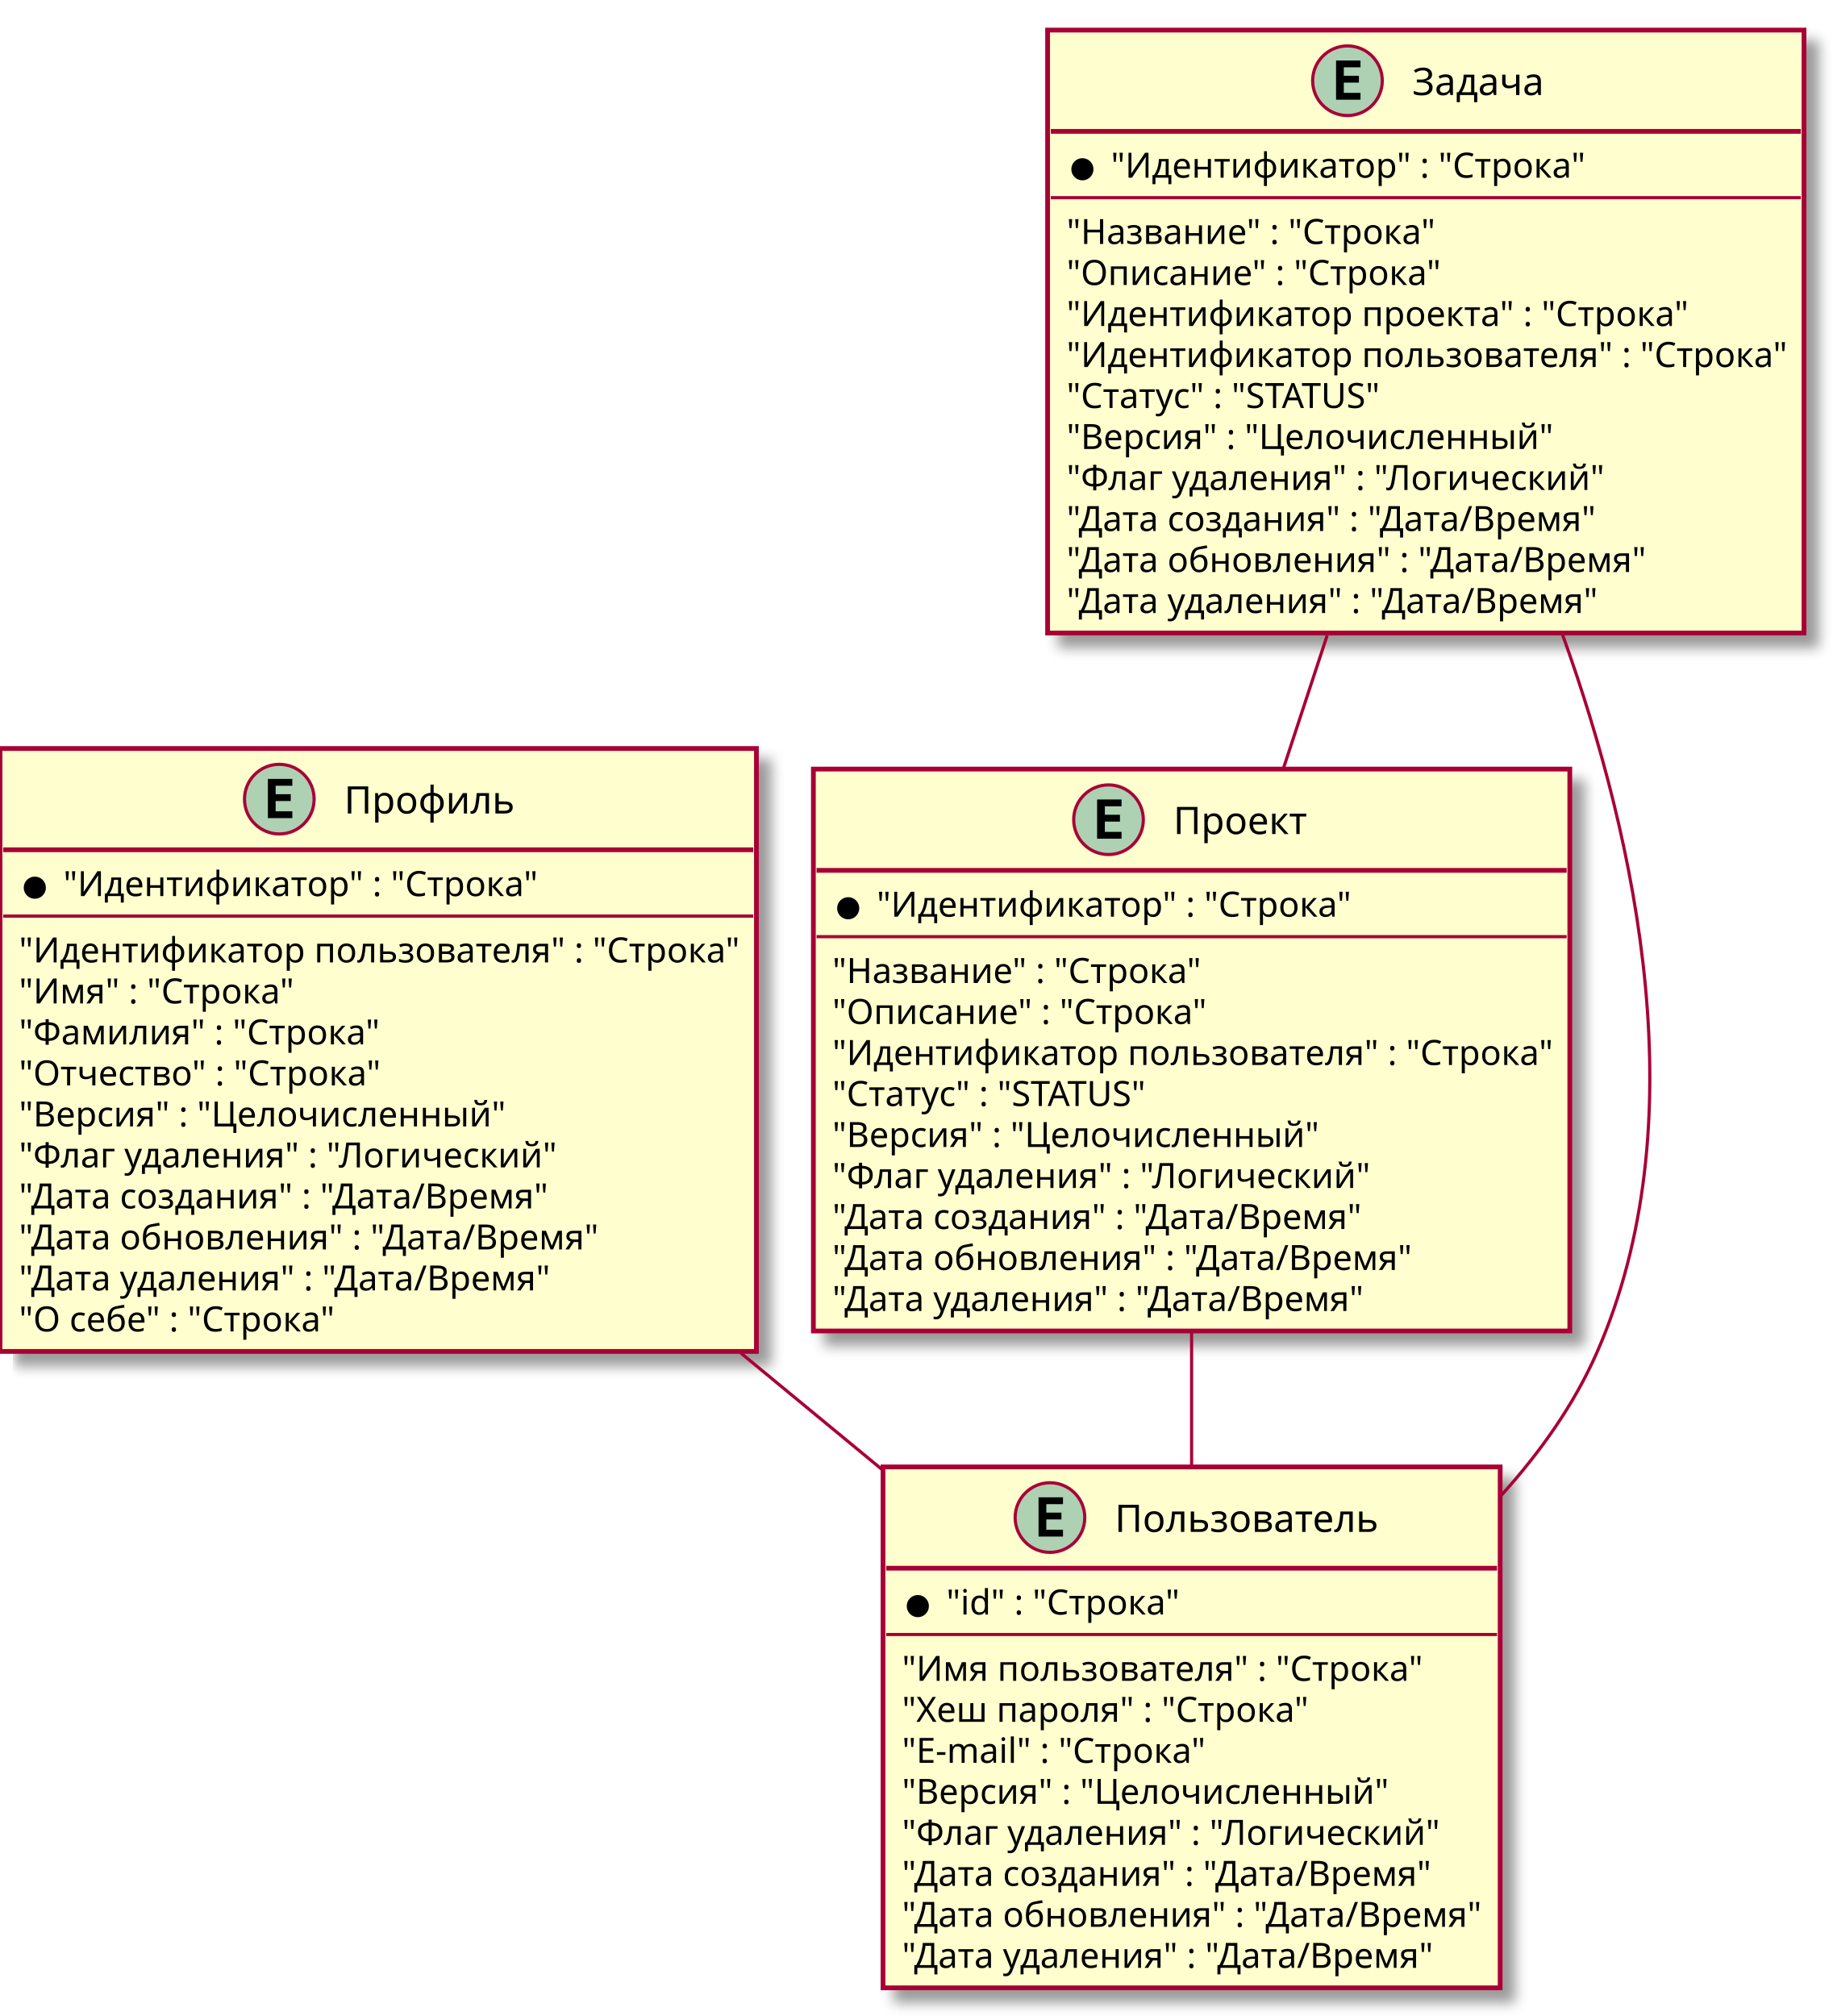
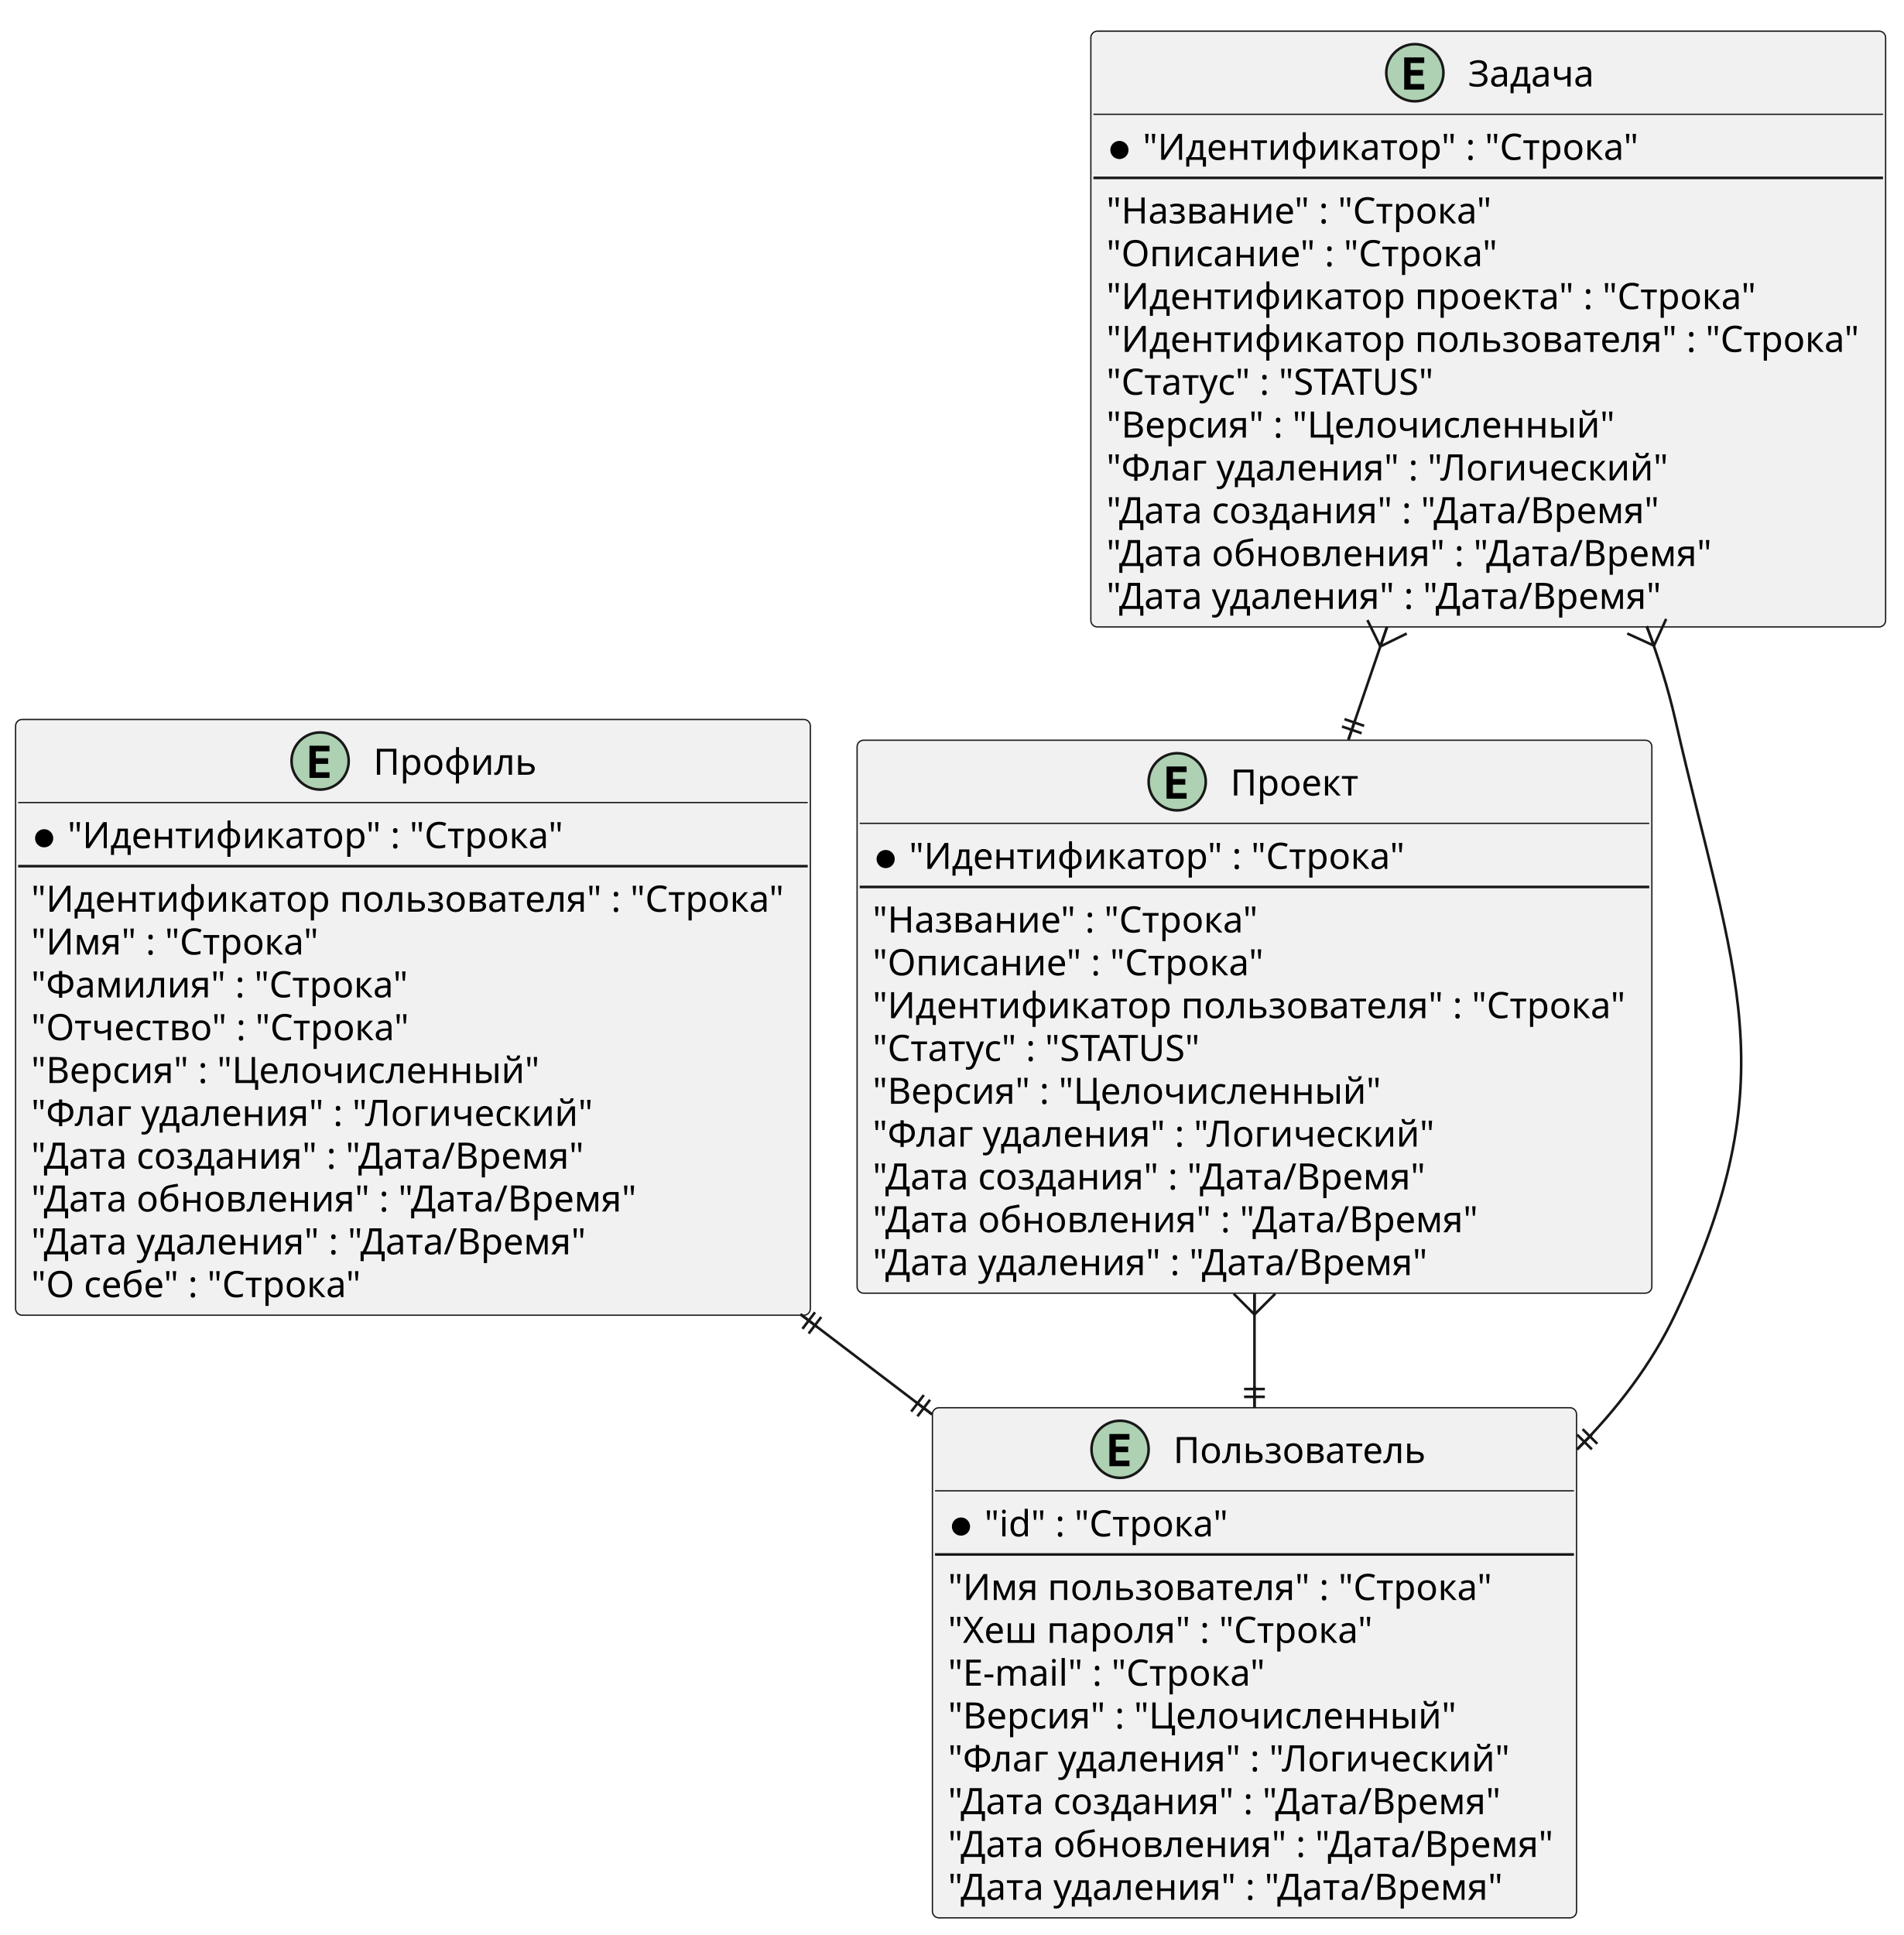
- <svg xmlns="http://www.w3.org/2000/svg" contentScriptType="application/ecmascript" contentStyleType="text/css" height="637px" preserveAspectRatio="none" style="width:579px;height:637px;" version="1.1" viewBox="0 0 579 637" width="579px" zoomAndPan="magnify">
-   <defs>
-     <filter height="300%" id="fhrgb8z" width="300%" x="-1" y="-1">
-       <feGaussianBlur result="blurOut" stdDeviation="2.0" />
-       <feColorMatrix in="blurOut" result="blurOut2" type="matrix" values="0 0 0 0 0 0 0 0 0 0 0 0 0 0 0 0 0 0 .4 0" />
-       <feOffset dx="4.0" dy="4.0" in="blurOut2" result="blurOut3" />
-       <feBlend in="SourceGraphic" in2="blurOut3" mode="normal" />
-     </filter>
-   </defs>
+ <svg xmlns="http://www.w3.org/2000/svg" contentStyleType="text/css" height="745px" preserveAspectRatio="none" style="width:733px;height:745px;background:#FFFFFF;" version="1.1" viewBox="0 0 733 745" width="733px" zoomAndPan="magnify">
+   <defs />
  <g>
-     <rect fill="#FEFECE" filter="url(#fhrgb8z)" height="190.506" style="stroke: #A80036; stroke-width: 1.5;" width="239" x="0" y="236.506" />
-     <ellipse cx="88.25" cy="252.506" fill="#ADD1B2" rx="11" ry="11" style="stroke: #A80036; stroke-width: 1.0;" />
-     <path d="M92.364,258.506 L84.644,258.506 L84.644,246.113 L92.364,246.113 L92.364,248.271 L87.093,248.271 L87.093,250.944 L91.866,250.944 L91.866,253.102 L87.093,253.102 L87.093,256.348 L92.364,256.348 Z " />
-     <text fill="#000000" font-family="sans-serif" font-size="12" lengthAdjust="spacingAndGlyphs" textLength="54" x="108.75" y="257.041">Профиль</text>
-     <line style="stroke: #A80036; stroke-width: 1.5;" x1="1" x2="238" y1="268.506" y2="268.506" />
-     <ellipse cx="11" cy="280.483" fill="#000000" rx="3" ry="3" style="stroke: #000000; stroke-width: 1.0;" />
-     <text fill="#000000" font-family="sans-serif" font-size="11" lengthAdjust="spacingAndGlyphs" textLength="151" x="20" y="283.141">"Идентификатор" : "Строка"</text>
-     <line style="stroke: #A80036; stroke-width: 1.0;" x1="1" x2="238" y1="289.461" y2="289.461" />
-     <text fill="#000000" font-family="sans-serif" font-size="11" lengthAdjust="spacingAndGlyphs" textLength="227" x="6" y="304.096">"Идентификатор пользователя" : "Строка"</text>
-     <text fill="#000000" font-family="sans-serif" font-size="11" lengthAdjust="spacingAndGlyphs" textLength="86" x="6" y="317.051">"Имя" : "Строка"</text>
-     <text fill="#000000" font-family="sans-serif" font-size="11" lengthAdjust="spacingAndGlyphs" textLength="112" x="6" y="330.006">"Фамилия" : "Строка"</text>
-     <text fill="#000000" font-family="sans-serif" font-size="11" lengthAdjust="spacingAndGlyphs" textLength="114" x="6" y="342.961">"Отчество" : "Строка"</text>
-     <text fill="#000000" font-family="sans-serif" font-size="11" lengthAdjust="spacingAndGlyphs" textLength="150" x="6" y="355.916">"Версия" : "Целочисленный"</text>
-     <text fill="#000000" font-family="sans-serif" font-size="11" lengthAdjust="spacingAndGlyphs" textLength="169" x="6" y="368.871">"Флаг удаления" : "Логический"</text>
-     <text fill="#000000" font-family="sans-serif" font-size="11" lengthAdjust="spacingAndGlyphs" textLength="168" x="6" y="381.826">"Дата создания" : "Дата/Время"</text>
-     <text fill="#000000" font-family="sans-serif" font-size="11" lengthAdjust="spacingAndGlyphs" textLength="183" x="6" y="394.781">"Дата обновления" : "Дата/Время"</text>
-     <text fill="#000000" font-family="sans-serif" font-size="11" lengthAdjust="spacingAndGlyphs" textLength="168" x="6" y="407.736">"Дата удаления" : "Дата/Время"</text>
-     <text fill="#000000" font-family="sans-serif" font-size="11" lengthAdjust="spacingAndGlyphs" textLength="101" x="6" y="420.691">"О себе" : "Строка"</text>
-     <rect fill="#FEFECE" filter="url(#fhrgb8z)" height="177.551" style="stroke: #A80036; stroke-width: 1.5;" width="239" x="257" y="243.006" />
-     <ellipse cx="350.25" cy="259.006" fill="#ADD1B2" rx="11" ry="11" style="stroke: #A80036; stroke-width: 1.0;" />
-     <path d="M354.364,265.006 L346.644,265.006 L346.644,252.613 L354.364,252.613 L354.364,254.771 L349.093,254.771 L349.093,257.444 L353.866,257.444 L353.866,259.602 L349.093,259.602 L349.093,262.848 L354.364,262.848 Z " />
-     <text fill="#000000" font-family="sans-serif" font-size="12" lengthAdjust="spacingAndGlyphs" textLength="44" x="370.75" y="263.541">Проект</text>
-     <line style="stroke: #A80036; stroke-width: 1.5;" x1="258" x2="495" y1="275.006" y2="275.006" />
-     <ellipse cx="268" cy="286.983" fill="#000000" rx="3" ry="3" style="stroke: #000000; stroke-width: 1.0;" />
-     <text fill="#000000" font-family="sans-serif" font-size="11" lengthAdjust="spacingAndGlyphs" textLength="151" x="277" y="289.641">"Идентификатор" : "Строка"</text>
-     <line style="stroke: #A80036; stroke-width: 1.0;" x1="258" x2="495" y1="295.961" y2="295.961" />
-     <text fill="#000000" font-family="sans-serif" font-size="11" lengthAdjust="spacingAndGlyphs" textLength="115" x="263" y="310.596">"Название" : "Строка"</text>
-     <text fill="#000000" font-family="sans-serif" font-size="11" lengthAdjust="spacingAndGlyphs" textLength="119" x="263" y="323.551">"Описание" : "Строка"</text>
-     <text fill="#000000" font-family="sans-serif" font-size="11" lengthAdjust="spacingAndGlyphs" textLength="227" x="263" y="336.506">"Идентификатор пользователя" : "Строка"</text>
-     <text fill="#000000" font-family="sans-serif" font-size="11" lengthAdjust="spacingAndGlyphs" textLength="103" x="263" y="349.461">"Статус" : "STATUS"</text>
-     <text fill="#000000" font-family="sans-serif" font-size="11" lengthAdjust="spacingAndGlyphs" textLength="150" x="263" y="362.416">"Версия" : "Целочисленный"</text>
-     <text fill="#000000" font-family="sans-serif" font-size="11" lengthAdjust="spacingAndGlyphs" textLength="169" x="263" y="375.371">"Флаг удаления" : "Логический"</text>
-     <text fill="#000000" font-family="sans-serif" font-size="11" lengthAdjust="spacingAndGlyphs" textLength="168" x="263" y="388.326">"Дата создания" : "Дата/Время"</text>
-     <text fill="#000000" font-family="sans-serif" font-size="11" lengthAdjust="spacingAndGlyphs" textLength="183" x="263" y="401.281">"Дата обновления" : "Дата/Время"</text>
-     <text fill="#000000" font-family="sans-serif" font-size="11" lengthAdjust="spacingAndGlyphs" textLength="168" x="263" y="414.236">"Дата удаления" : "Дата/Время"</text>
-     <rect fill="#FEFECE" filter="url(#fhrgb8z)" height="190.506" style="stroke: #A80036; stroke-width: 1.5;" width="239" x="331" y="9.506" />
-     <ellipse cx="425.75" cy="25.506" fill="#ADD1B2" rx="11" ry="11" style="stroke: #A80036; stroke-width: 1.0;" />
-     <path d="M429.864,31.506 L422.144,31.506 L422.144,19.113 L429.864,19.113 L429.864,21.271 L424.593,21.271 L424.593,23.944 L429.366,23.944 L429.366,26.102 L424.593,26.102 L424.593,29.348 L429.864,29.348 Z " />
-     <text fill="#000000" font-family="sans-serif" font-size="12" lengthAdjust="spacingAndGlyphs" textLength="41" x="446.25" y="30.041">Задача</text>
-     <line style="stroke: #A80036; stroke-width: 1.5;" x1="332" x2="569" y1="41.506" y2="41.506" />
-     <ellipse cx="342" cy="53.483" fill="#000000" rx="3" ry="3" style="stroke: #000000; stroke-width: 1.0;" />
-     <text fill="#000000" font-family="sans-serif" font-size="11" lengthAdjust="spacingAndGlyphs" textLength="151" x="351" y="56.141">"Идентификатор" : "Строка"</text>
-     <line style="stroke: #A80036; stroke-width: 1.0;" x1="332" x2="569" y1="62.461" y2="62.461" />
-     <text fill="#000000" font-family="sans-serif" font-size="11" lengthAdjust="spacingAndGlyphs" textLength="115" x="337" y="77.096">"Название" : "Строка"</text>
-     <text fill="#000000" font-family="sans-serif" font-size="11" lengthAdjust="spacingAndGlyphs" textLength="119" x="337" y="90.051">"Описание" : "Строка"</text>
-     <text fill="#000000" font-family="sans-serif" font-size="11" lengthAdjust="spacingAndGlyphs" textLength="198" x="337" y="103.006">"Идентификатор проекта" : "Строка"</text>
-     <text fill="#000000" font-family="sans-serif" font-size="11" lengthAdjust="spacingAndGlyphs" textLength="227" x="337" y="115.961">"Идентификатор пользователя" : "Строка"</text>
-     <text fill="#000000" font-family="sans-serif" font-size="11" lengthAdjust="spacingAndGlyphs" textLength="103" x="337" y="128.916">"Статус" : "STATUS"</text>
-     <text fill="#000000" font-family="sans-serif" font-size="11" lengthAdjust="spacingAndGlyphs" textLength="150" x="337" y="141.871">"Версия" : "Целочисленный"</text>
-     <text fill="#000000" font-family="sans-serif" font-size="11" lengthAdjust="spacingAndGlyphs" textLength="169" x="337" y="154.826">"Флаг удаления" : "Логический"</text>
-     <text fill="#000000" font-family="sans-serif" font-size="11" lengthAdjust="spacingAndGlyphs" textLength="168" x="337" y="167.781">"Дата создания" : "Дата/Время"</text>
-     <text fill="#000000" font-family="sans-serif" font-size="11" lengthAdjust="spacingAndGlyphs" textLength="183" x="337" y="180.736">"Дата обновления" : "Дата/Время"</text>
-     <text fill="#000000" font-family="sans-serif" font-size="11" lengthAdjust="spacingAndGlyphs" textLength="168" x="337" y="193.691">"Дата удаления" : "Дата/Время"</text>
-     <rect fill="#FEFECE" filter="url(#fhrgb8z)" height="164.596" style="stroke: #A80036; stroke-width: 1.5;" width="195" x="279" y="463.506" />
-     <ellipse cx="331.75" cy="479.506" fill="#ADD1B2" rx="11" ry="11" style="stroke: #A80036; stroke-width: 1.0;" />
-     <path d="M335.864,485.506 L328.144,485.506 L328.144,473.113 L335.864,473.113 L335.864,475.271 L330.593,475.271 L330.593,477.944 L335.366,477.944 L335.366,480.102 L330.593,480.102 L330.593,483.348 L335.864,483.348 Z " />
-     <text fill="#000000" font-family="sans-serif" font-size="12" lengthAdjust="spacingAndGlyphs" textLength="81" x="352.25" y="484.041">Пользователь</text>
-     <line style="stroke: #A80036; stroke-width: 1.5;" x1="280" x2="473" y1="495.506" y2="495.506" />
-     <ellipse cx="290" cy="507.483" fill="#000000" rx="3" ry="3" style="stroke: #000000; stroke-width: 1.0;" />
-     <text fill="#000000" font-family="sans-serif" font-size="11" lengthAdjust="spacingAndGlyphs" textLength="74" x="299" y="510.141">"id" : "Строка"</text>
-     <line style="stroke: #A80036; stroke-width: 1.0;" x1="280" x2="473" y1="516.461" y2="516.461" />
-     <text fill="#000000" font-family="sans-serif" font-size="11" lengthAdjust="spacingAndGlyphs" textLength="162" x="285" y="531.096">"Имя пользователя" : "Строка"</text>
-     <text fill="#000000" font-family="sans-serif" font-size="11" lengthAdjust="spacingAndGlyphs" textLength="128" x="285" y="544.051">"Хеш пароля" : "Строка"</text>
-     <text fill="#000000" font-family="sans-serif" font-size="11" lengthAdjust="spacingAndGlyphs" textLength="98" x="285" y="557.006">"E-mail" : "Строка"</text>
-     <text fill="#000000" font-family="sans-serif" font-size="11" lengthAdjust="spacingAndGlyphs" textLength="150" x="285" y="569.961">"Версия" : "Целочисленный"</text>
-     <text fill="#000000" font-family="sans-serif" font-size="11" lengthAdjust="spacingAndGlyphs" textLength="169" x="285" y="582.916">"Флаг удаления" : "Логический"</text>
-     <text fill="#000000" font-family="sans-serif" font-size="11" lengthAdjust="spacingAndGlyphs" textLength="168" x="285" y="595.871">"Дата создания" : "Дата/Время"</text>
-     <text fill="#000000" font-family="sans-serif" font-size="11" lengthAdjust="spacingAndGlyphs" textLength="183" x="285" y="608.826">"Дата обновления" : "Дата/Время"</text>
-     <text fill="#000000" font-family="sans-serif" font-size="11" lengthAdjust="spacingAndGlyphs" textLength="168" x="285" y="621.781">"Дата удаления" : "Дата/Время"</text>
-     <path d="M234.095,427.536 C248.953,439.792 264.062,452.255 278.614,464.26 " fill="none" style="stroke: #A80036; stroke-width: 1.0;" />
-     <path d="M376.5,421.071 C376.5,435.064 376.5,449.486 376.5,463.324 " fill="none" style="stroke: #A80036; stroke-width: 1.0;" />
-     <path d="M419.332,200.774 C414.75,214.706 410.046,229.009 405.51,242.801 " fill="none" style="stroke: #A80036; stroke-width: 1.0;" />
-     <path d="M493.735,200.598 C517.445,266.571 536.209,355.354 504.5,427.506 C497.279,443.938 486.5,459.078 474.207,472.641 " fill="none" style="stroke: #A80036; stroke-width: 1.0;" />
+     <g id="elem_app_profile">
+       <rect codeLine="3" fill="#F1F1F1" height="229.371" id="app_profile" rx="2.5" ry="2.5" style="stroke:#181818;stroke-width:0.5;" width="306" x="6" y="277" />
+       <ellipse cx="123.25" cy="293" fill="#ADD1B2" rx="11" ry="11" style="stroke:#181818;stroke-width:1.0;" />
+       <path d="M126.864,299.5 L119.144,299.5 L119.144,287.107 L126.864,287.107 L126.864,289.265 L121.593,289.265 L121.593,291.938 L126.366,291.938 L126.366,294.096 L121.593,294.096 L121.593,297.342 L126.864,297.342 Z " fill="#000000" />
+       <text fill="#000000" font-family="sans-serif" font-size="14" lengthAdjust="spacing" textLength="63" x="143.75" y="298.291">Профиль</text>
+       <line style="stroke:#181818;stroke-width:0.5;" x1="7" x2="311" y1="309" y2="309" />
+       <ellipse cx="17" cy="322.744" fill="#000000" rx="3" ry="3" style="stroke:#000000;stroke-width:1.0;" />
+       <text fill="#000000" font-family="sans-serif" font-size="14" lengthAdjust="spacing" textLength="196" x="26" y="326.535">"Идентификатор" : "Строка"</text>
+       <line style="stroke:#181818;stroke-width:1.0;" x1="7" x2="311" y1="333.488" y2="333.488" />
+       <text fill="#000000" font-family="sans-serif" font-size="14" lengthAdjust="spacing" textLength="294" x="12" y="351.023">"Идентификатор пользователя" : "Строка"</text>
+       <text fill="#000000" font-family="sans-serif" font-size="14" lengthAdjust="spacing" textLength="110" x="12" y="367.512">"Имя" : "Строка"</text>
+       <text fill="#000000" font-family="sans-serif" font-size="14" lengthAdjust="spacing" textLength="144" x="12" y="384">"Фамилия" : "Строка"</text>
+       <text fill="#000000" font-family="sans-serif" font-size="14" lengthAdjust="spacing" textLength="146" x="12" y="400.488">"Отчество" : "Строка"</text>
+       <text fill="#000000" font-family="sans-serif" font-size="14" lengthAdjust="spacing" textLength="192" x="12" y="416.977">"Версия" : "Целочисленный"</text>
+       <text fill="#000000" font-family="sans-serif" font-size="14" lengthAdjust="spacing" textLength="217" x="12" y="433.465">"Флаг удаления" : "Логический"</text>
+       <text fill="#000000" font-family="sans-serif" font-size="14" lengthAdjust="spacing" textLength="218" x="12" y="449.953">"Дата создания" : "Дата/Время"</text>
+       <text fill="#000000" font-family="sans-serif" font-size="14" lengthAdjust="spacing" textLength="236" x="12" y="466.441">"Дата обновления" : "Дата/Время"</text>
+       <text fill="#000000" font-family="sans-serif" font-size="14" lengthAdjust="spacing" textLength="218" x="12" y="482.93">"Дата удаления" : "Дата/Время"</text>
+       <text fill="#000000" font-family="sans-serif" font-size="14" lengthAdjust="spacing" textLength="129" x="12" y="499.418">"О себе" : "Строка"</text>
+     </g>
+     <g id="elem_app_project">
+       <rect codeLine="18" fill="#F1F1F1" height="212.883" id="app_project" rx="2.5" ry="2.5" style="stroke:#181818;stroke-width:0.5;" width="306" x="330" y="285" />
+       <ellipse cx="453.25" cy="301" fill="#ADD1B2" rx="11" ry="11" style="stroke:#181818;stroke-width:1.0;" />
+       <path d="M456.864,307.5 L449.144,307.5 L449.144,295.107 L456.864,295.107 L456.864,297.265 L451.593,297.265 L451.593,299.938 L456.366,299.938 L456.366,302.096 L451.593,302.096 L451.593,305.342 L456.864,305.342 Z " fill="#000000" />
+       <text fill="#000000" font-family="sans-serif" font-size="14" lengthAdjust="spacing" textLength="51" x="473.75" y="306.291">Проект</text>
+       <line style="stroke:#181818;stroke-width:0.5;" x1="331" x2="635" y1="317" y2="317" />
+       <ellipse cx="341" cy="330.744" fill="#000000" rx="3" ry="3" style="stroke:#000000;stroke-width:1.0;" />
+       <text fill="#000000" font-family="sans-serif" font-size="14" lengthAdjust="spacing" textLength="196" x="350" y="334.535">"Идентификатор" : "Строка"</text>
+       <line style="stroke:#181818;stroke-width:1.0;" x1="331" x2="635" y1="341.488" y2="341.488" />
+       <text fill="#000000" font-family="sans-serif" font-size="14" lengthAdjust="spacing" textLength="149" x="336" y="359.023">"Название" : "Строка"</text>
+       <text fill="#000000" font-family="sans-serif" font-size="14" lengthAdjust="spacing" textLength="153" x="336" y="375.512">"Описание" : "Строка"</text>
+       <text fill="#000000" font-family="sans-serif" font-size="14" lengthAdjust="spacing" textLength="294" x="336" y="392">"Идентификатор пользователя" : "Строка"</text>
+       <text fill="#000000" font-family="sans-serif" font-size="14" lengthAdjust="spacing" textLength="132" x="336" y="408.488">"Статус" : "STATUS"</text>
+       <text fill="#000000" font-family="sans-serif" font-size="14" lengthAdjust="spacing" textLength="192" x="336" y="424.977">"Версия" : "Целочисленный"</text>
+       <text fill="#000000" font-family="sans-serif" font-size="14" lengthAdjust="spacing" textLength="217" x="336" y="441.465">"Флаг удаления" : "Логический"</text>
+       <text fill="#000000" font-family="sans-serif" font-size="14" lengthAdjust="spacing" textLength="218" x="336" y="457.953">"Дата создания" : "Дата/Время"</text>
+       <text fill="#000000" font-family="sans-serif" font-size="14" lengthAdjust="spacing" textLength="236" x="336" y="474.441">"Дата обновления" : "Дата/Время"</text>
+       <text fill="#000000" font-family="sans-serif" font-size="14" lengthAdjust="spacing" textLength="218" x="336" y="490.93">"Дата удаления" : "Дата/Время"</text>
+     </g>
+     <g id="elem_app_task">
+       <rect codeLine="32" fill="#F1F1F1" height="229.371" id="app_task" rx="2.5" ry="2.5" style="stroke:#181818;stroke-width:0.5;" width="306" x="420" y="12" />
+       <ellipse cx="544.75" cy="28" fill="#ADD1B2" rx="11" ry="11" style="stroke:#181818;stroke-width:1.0;" />
+       <path d="M548.364,34.5 L540.644,34.5 L540.644,22.107 L548.364,22.107 L548.364,24.265 L543.093,24.265 L543.093,26.938 L547.866,26.938 L547.866,29.096 L543.093,29.096 L543.093,32.342 L548.364,32.342 Z " fill="#000000" />
+       <text fill="#000000" font-family="sans-serif" font-size="14" lengthAdjust="spacing" textLength="48" x="565.25" y="33.291">Задача</text>
+       <line style="stroke:#181818;stroke-width:0.5;" x1="421" x2="725" y1="44" y2="44" />
+       <ellipse cx="431" cy="57.744" fill="#000000" rx="3" ry="3" style="stroke:#000000;stroke-width:1.0;" />
+       <text fill="#000000" font-family="sans-serif" font-size="14" lengthAdjust="spacing" textLength="196" x="440" y="61.535">"Идентификатор" : "Строка"</text>
+       <line style="stroke:#181818;stroke-width:1.0;" x1="421" x2="725" y1="68.488" y2="68.488" />
+       <text fill="#000000" font-family="sans-serif" font-size="14" lengthAdjust="spacing" textLength="149" x="426" y="86.023">"Название" : "Строка"</text>
+       <text fill="#000000" font-family="sans-serif" font-size="14" lengthAdjust="spacing" textLength="153" x="426" y="102.512">"Описание" : "Строка"</text>
+       <text fill="#000000" font-family="sans-serif" font-size="14" lengthAdjust="spacing" textLength="258" x="426" y="119">"Идентификатор проекта" : "Строка"</text>
+       <text fill="#000000" font-family="sans-serif" font-size="14" lengthAdjust="spacing" textLength="294" x="426" y="135.488">"Идентификатор пользователя" : "Строка"</text>
+       <text fill="#000000" font-family="sans-serif" font-size="14" lengthAdjust="spacing" textLength="132" x="426" y="151.977">"Статус" : "STATUS"</text>
+       <text fill="#000000" font-family="sans-serif" font-size="14" lengthAdjust="spacing" textLength="192" x="426" y="168.465">"Версия" : "Целочисленный"</text>
+       <text fill="#000000" font-family="sans-serif" font-size="14" lengthAdjust="spacing" textLength="217" x="426" y="184.953">"Флаг удаления" : "Логический"</text>
+       <text fill="#000000" font-family="sans-serif" font-size="14" lengthAdjust="spacing" textLength="218" x="426" y="201.441">"Дата создания" : "Дата/Время"</text>
+       <text fill="#000000" font-family="sans-serif" font-size="14" lengthAdjust="spacing" textLength="236" x="426" y="217.93">"Дата обновления" : "Дата/Время"</text>
+       <text fill="#000000" font-family="sans-serif" font-size="14" lengthAdjust="spacing" textLength="218" x="426" y="234.418">"Дата удаления" : "Дата/Время"</text>
+     </g>
+     <g id="elem_app_user">
+       <rect codeLine="47" fill="#F1F1F1" height="196.394" id="app_user" rx="2.5" ry="2.5" style="stroke:#181818;stroke-width:0.5;" width="248" x="359" y="542" />
+       <ellipse cx="431.25" cy="558" fill="#ADD1B2" rx="11" ry="11" style="stroke:#181818;stroke-width:1.0;" />
+       <path d="M434.864,564.5 L427.144,564.5 L427.144,552.107 L434.864,552.107 L434.864,554.265 L429.593,554.265 L429.593,556.938 L434.366,556.938 L434.366,559.096 L429.593,559.096 L429.593,562.342 L434.864,562.342 Z " fill="#000000" />
+       <text fill="#000000" font-family="sans-serif" font-size="14" lengthAdjust="spacing" textLength="95" x="451.75" y="563.291">Пользователь</text>
+       <line style="stroke:#181818;stroke-width:0.5;" x1="360" x2="606" y1="574" y2="574" />
+       <ellipse cx="370" cy="587.744" fill="#000000" rx="3" ry="3" style="stroke:#000000;stroke-width:1.0;" />
+       <text fill="#000000" font-family="sans-serif" font-size="14" lengthAdjust="spacing" textLength="96" x="379" y="591.535">"id" : "Строка"</text>
+       <line style="stroke:#181818;stroke-width:1.0;" x1="360" x2="606" y1="598.488" y2="598.488" />
+       <text fill="#000000" font-family="sans-serif" font-size="14" lengthAdjust="spacing" textLength="208" x="365" y="616.023">"Имя пользователя" : "Строка"</text>
+       <text fill="#000000" font-family="sans-serif" font-size="14" lengthAdjust="spacing" textLength="166" x="365" y="632.512">"Хеш пароля" : "Строка"</text>
+       <text fill="#000000" font-family="sans-serif" font-size="14" lengthAdjust="spacing" textLength="128" x="365" y="649">"E-mail" : "Строка"</text>
+       <text fill="#000000" font-family="sans-serif" font-size="14" lengthAdjust="spacing" textLength="192" x="365" y="665.488">"Версия" : "Целочисленный"</text>
+       <text fill="#000000" font-family="sans-serif" font-size="14" lengthAdjust="spacing" textLength="217" x="365" y="681.977">"Флаг удаления" : "Логический"</text>
+       <text fill="#000000" font-family="sans-serif" font-size="14" lengthAdjust="spacing" textLength="218" x="365" y="698.465">"Дата создания" : "Дата/Время"</text>
+       <text fill="#000000" font-family="sans-serif" font-size="14" lengthAdjust="spacing" textLength="236" x="365" y="714.953">"Дата обновления" : "Дата/Время"</text>
+       <text fill="#000000" font-family="sans-serif" font-size="14" lengthAdjust="spacing" textLength="218" x="365" y="731.441">"Дата удаления" : "Дата/Время"</text>
+     </g>
+     <path d="M308.197,506.01 C325.138,518.898 342.266,531.929 358.835,544.535 " fill="none" style="stroke:#181818;stroke-width:1.0;" />
+     <line style="stroke:#181818;stroke-width:1.0;" x1="308.959" x2="313.803" y1="511.615" y2="505.248" />
+     <line style="stroke:#181818;stroke-width:1.0;" x1="311.346" x2="316.19" y1="513.432" y2="507.065" />
+     <line style="stroke:#181818;stroke-width:1.0;" x1="314.564" x2="308.197" y1="510.854" y2="506.01" />
+     <line style="stroke:#181818;stroke-width:1.0;" x1="358.074" x2="353.23" y1="538.93" y2="545.297" />
+     <line style="stroke:#181818;stroke-width:1.0;" x1="355.686" x2="350.842" y1="537.113" y2="543.48" />
+     <line style="stroke:#181818;stroke-width:1.0;" x1="352.468" x2="358.835" y1="539.691" y2="544.535" />
+     <path d="M483,498.111 C483,512.615 483,527.453 483,541.797 " fill="none" style="stroke:#181818;stroke-width:1.0;" />
+     <line style="stroke:#181818;stroke-width:1.0;" x1="483" x2="475" y1="506.111" y2="498.111" />
+     <line style="stroke:#181818;stroke-width:1.0;" x1="483" x2="491" y1="506.111" y2="498.111" />
+     <line style="stroke:#181818;stroke-width:1.0;" x1="483" x2="483" y1="506.111" y2="498.111" />
+     <line style="stroke:#181818;stroke-width:1.0;" x1="487" x2="479" y1="537.797" y2="537.797" />
+     <line style="stroke:#181818;stroke-width:1.0;" x1="487" x2="479" y1="534.797" y2="534.797" />
+     <line style="stroke:#181818;stroke-width:1.0;" x1="483" x2="483" y1="533.797" y2="541.797" />
+     <path d="M534.048,241.326 C529.107,255.764 524.068,270.491 519.173,284.795 " fill="none" style="stroke:#181818;stroke-width:1.0;" />
+     <line style="stroke:#181818;stroke-width:1.0;" x1="531.458" x2="526.479" y1="248.895" y2="238.736" />
+     <line style="stroke:#181818;stroke-width:1.0;" x1="531.458" x2="541.617" y1="248.895" y2="243.916" />
+     <line style="stroke:#181818;stroke-width:1.0;" x1="531.458" x2="534.048" y1="248.895" y2="241.326" />
+     <line style="stroke:#181818;stroke-width:1.0;" x1="524.253" x2="516.683" y1="282.305" y2="279.715" />
+     <line style="stroke:#181818;stroke-width:1.0;" x1="525.224" x2="517.655" y1="279.467" y2="276.877" />
+     <line style="stroke:#181818;stroke-width:1.0;" x1="521.763" x2="519.173" y1="277.226" y2="284.795" />
+     <path d="M634.021,241.101 C638.471,252.97 642.275,265.064 645,277 C667.649,376.226 688.507,413.99 645,506 C635.9,525.245 622.5,542.639 607.239,558.024 " fill="none" style="stroke:#181818;stroke-width:1.0;" />
+     <line style="stroke:#181818;stroke-width:1.0;" x1="636.829" x2="626.53" y1="248.591" y2="243.909" />
+     <line style="stroke:#181818;stroke-width:1.0;" x1="636.829" x2="641.511" y1="248.591" y2="238.292" />
+     <line style="stroke:#181818;stroke-width:1.0;" x1="636.829" x2="634.021" y1="248.591" y2="241.101" />
+     <line style="stroke:#181818;stroke-width:1.0;" x1="612.896" x2="607.216" y1="558.001" y2="552.367" />
+     <line style="stroke:#181818;stroke-width:1.0;" x1="615.009" x2="609.329" y1="555.871" y2="550.237" />
+     <line style="stroke:#181818;stroke-width:1.0;" x1="612.873" x2="607.239" y1="552.344" y2="558.024" />
  </g>
</svg>
